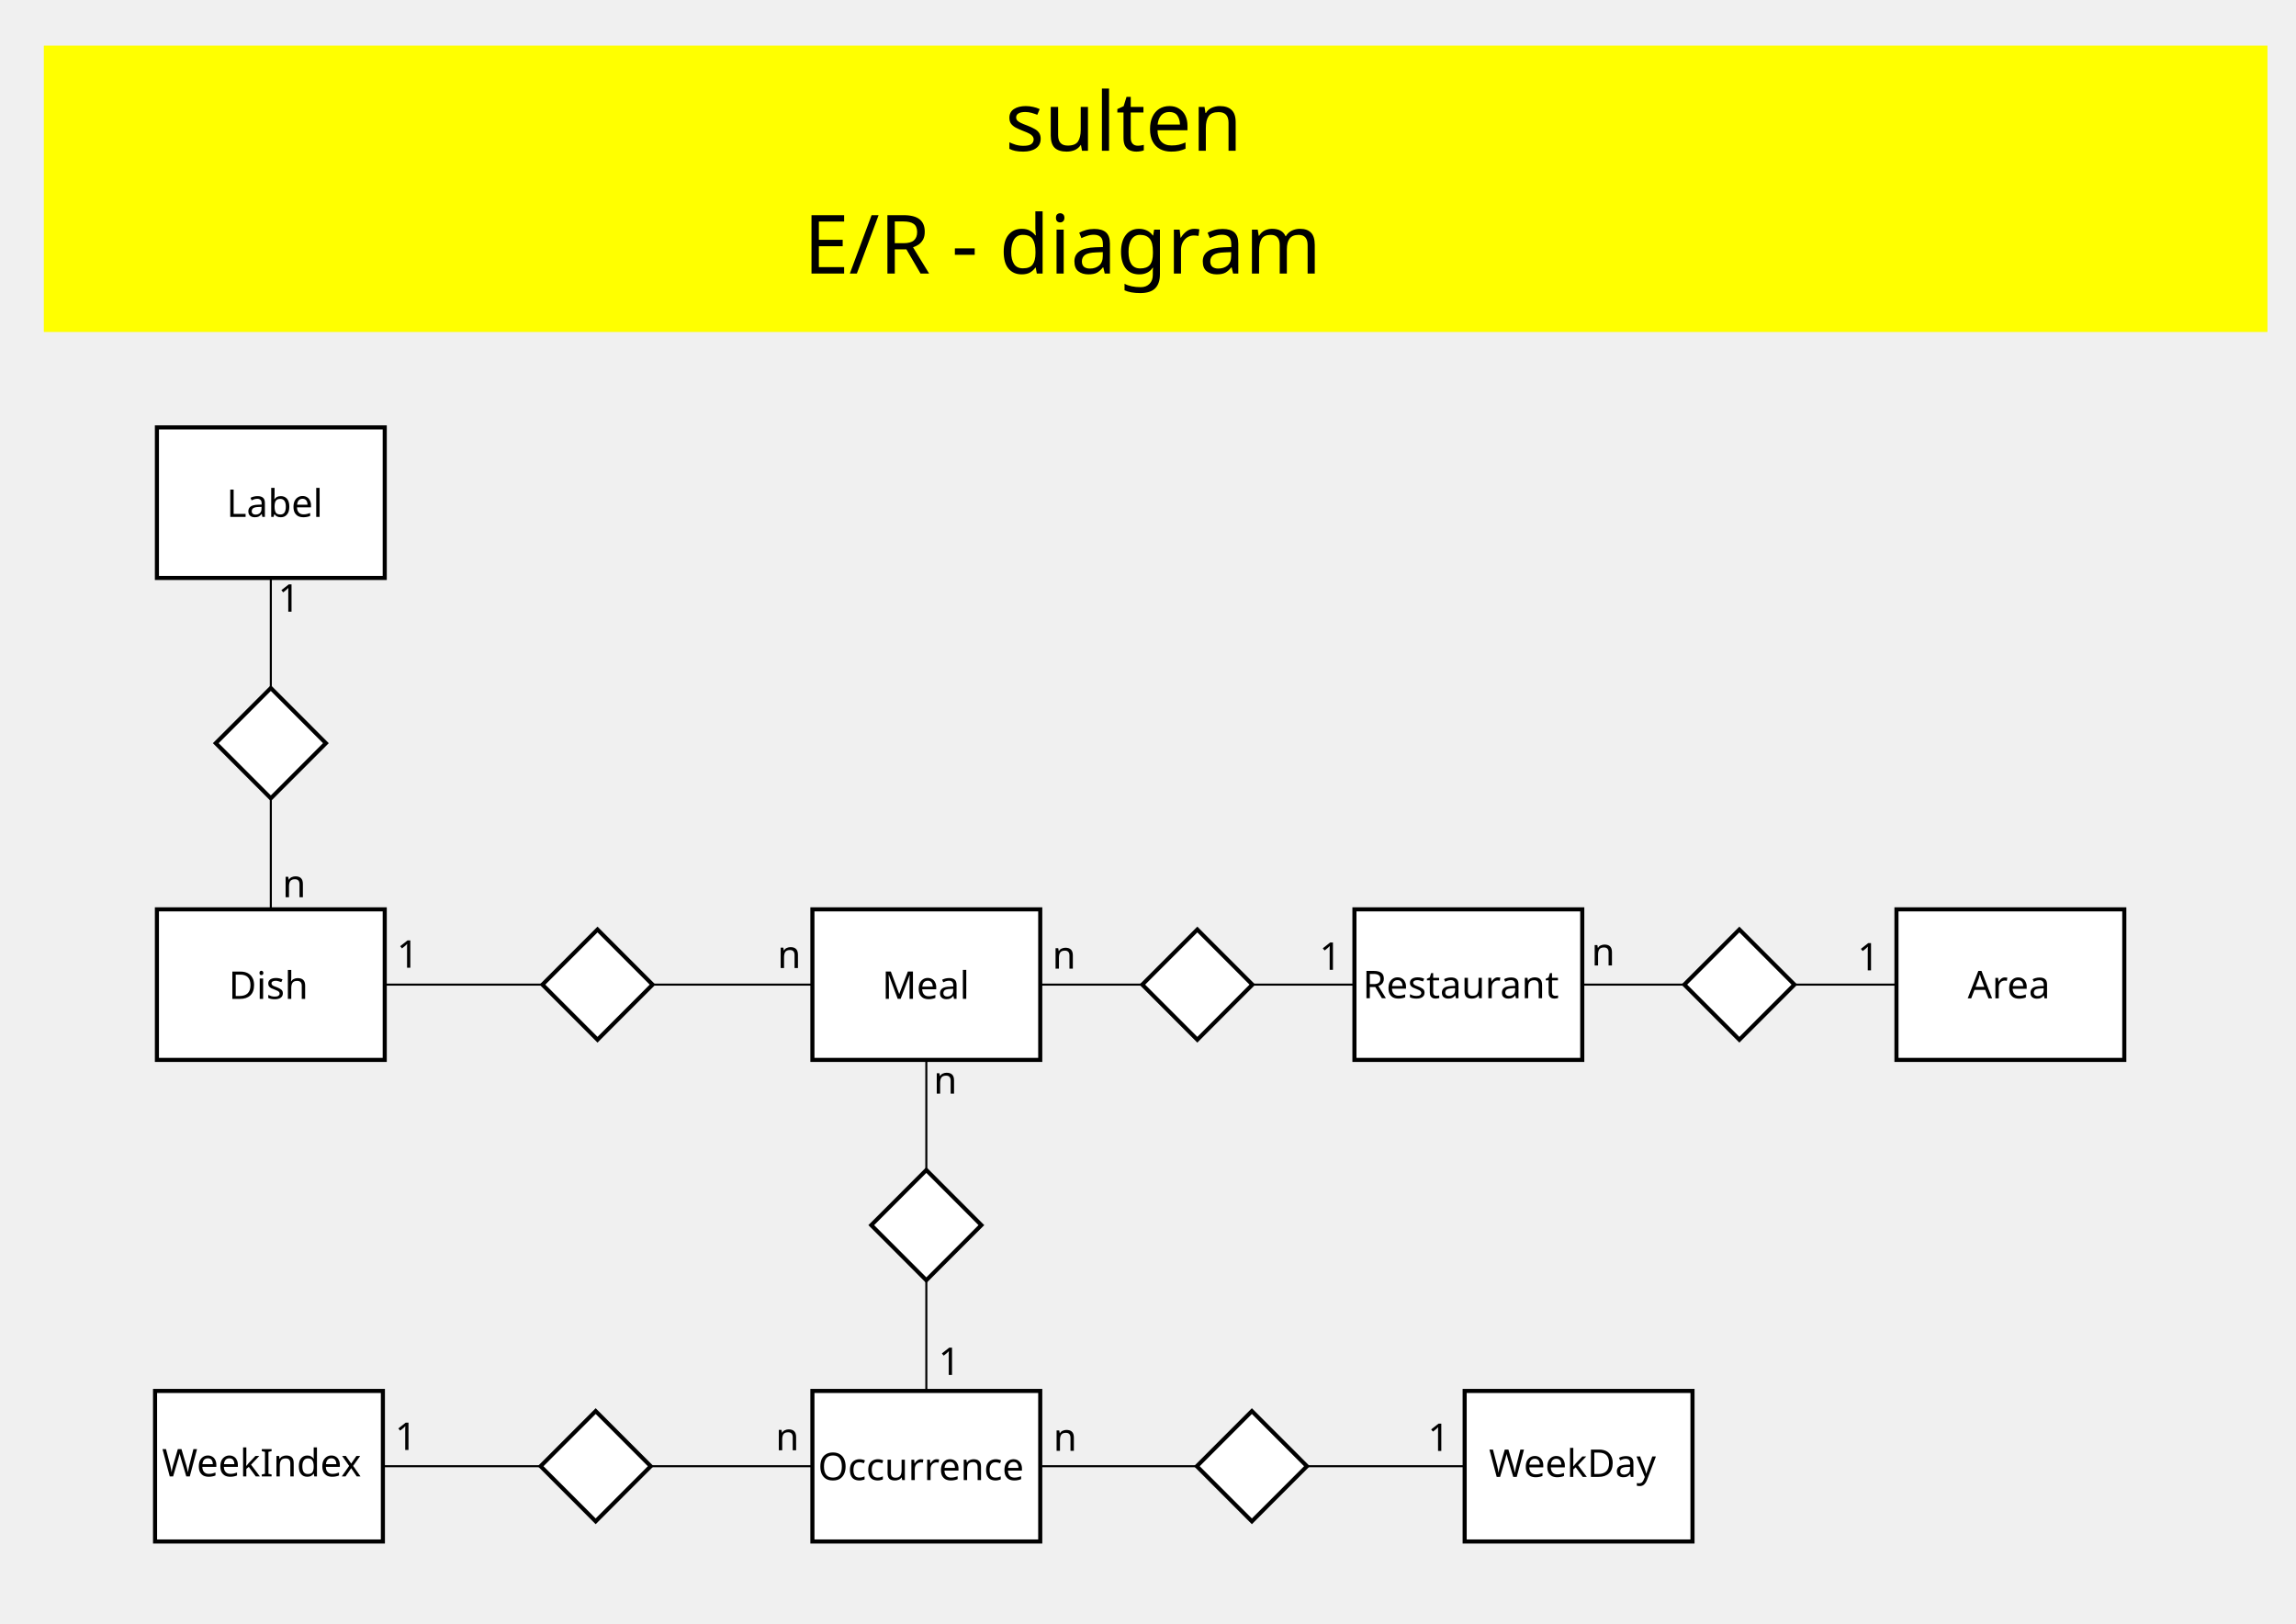
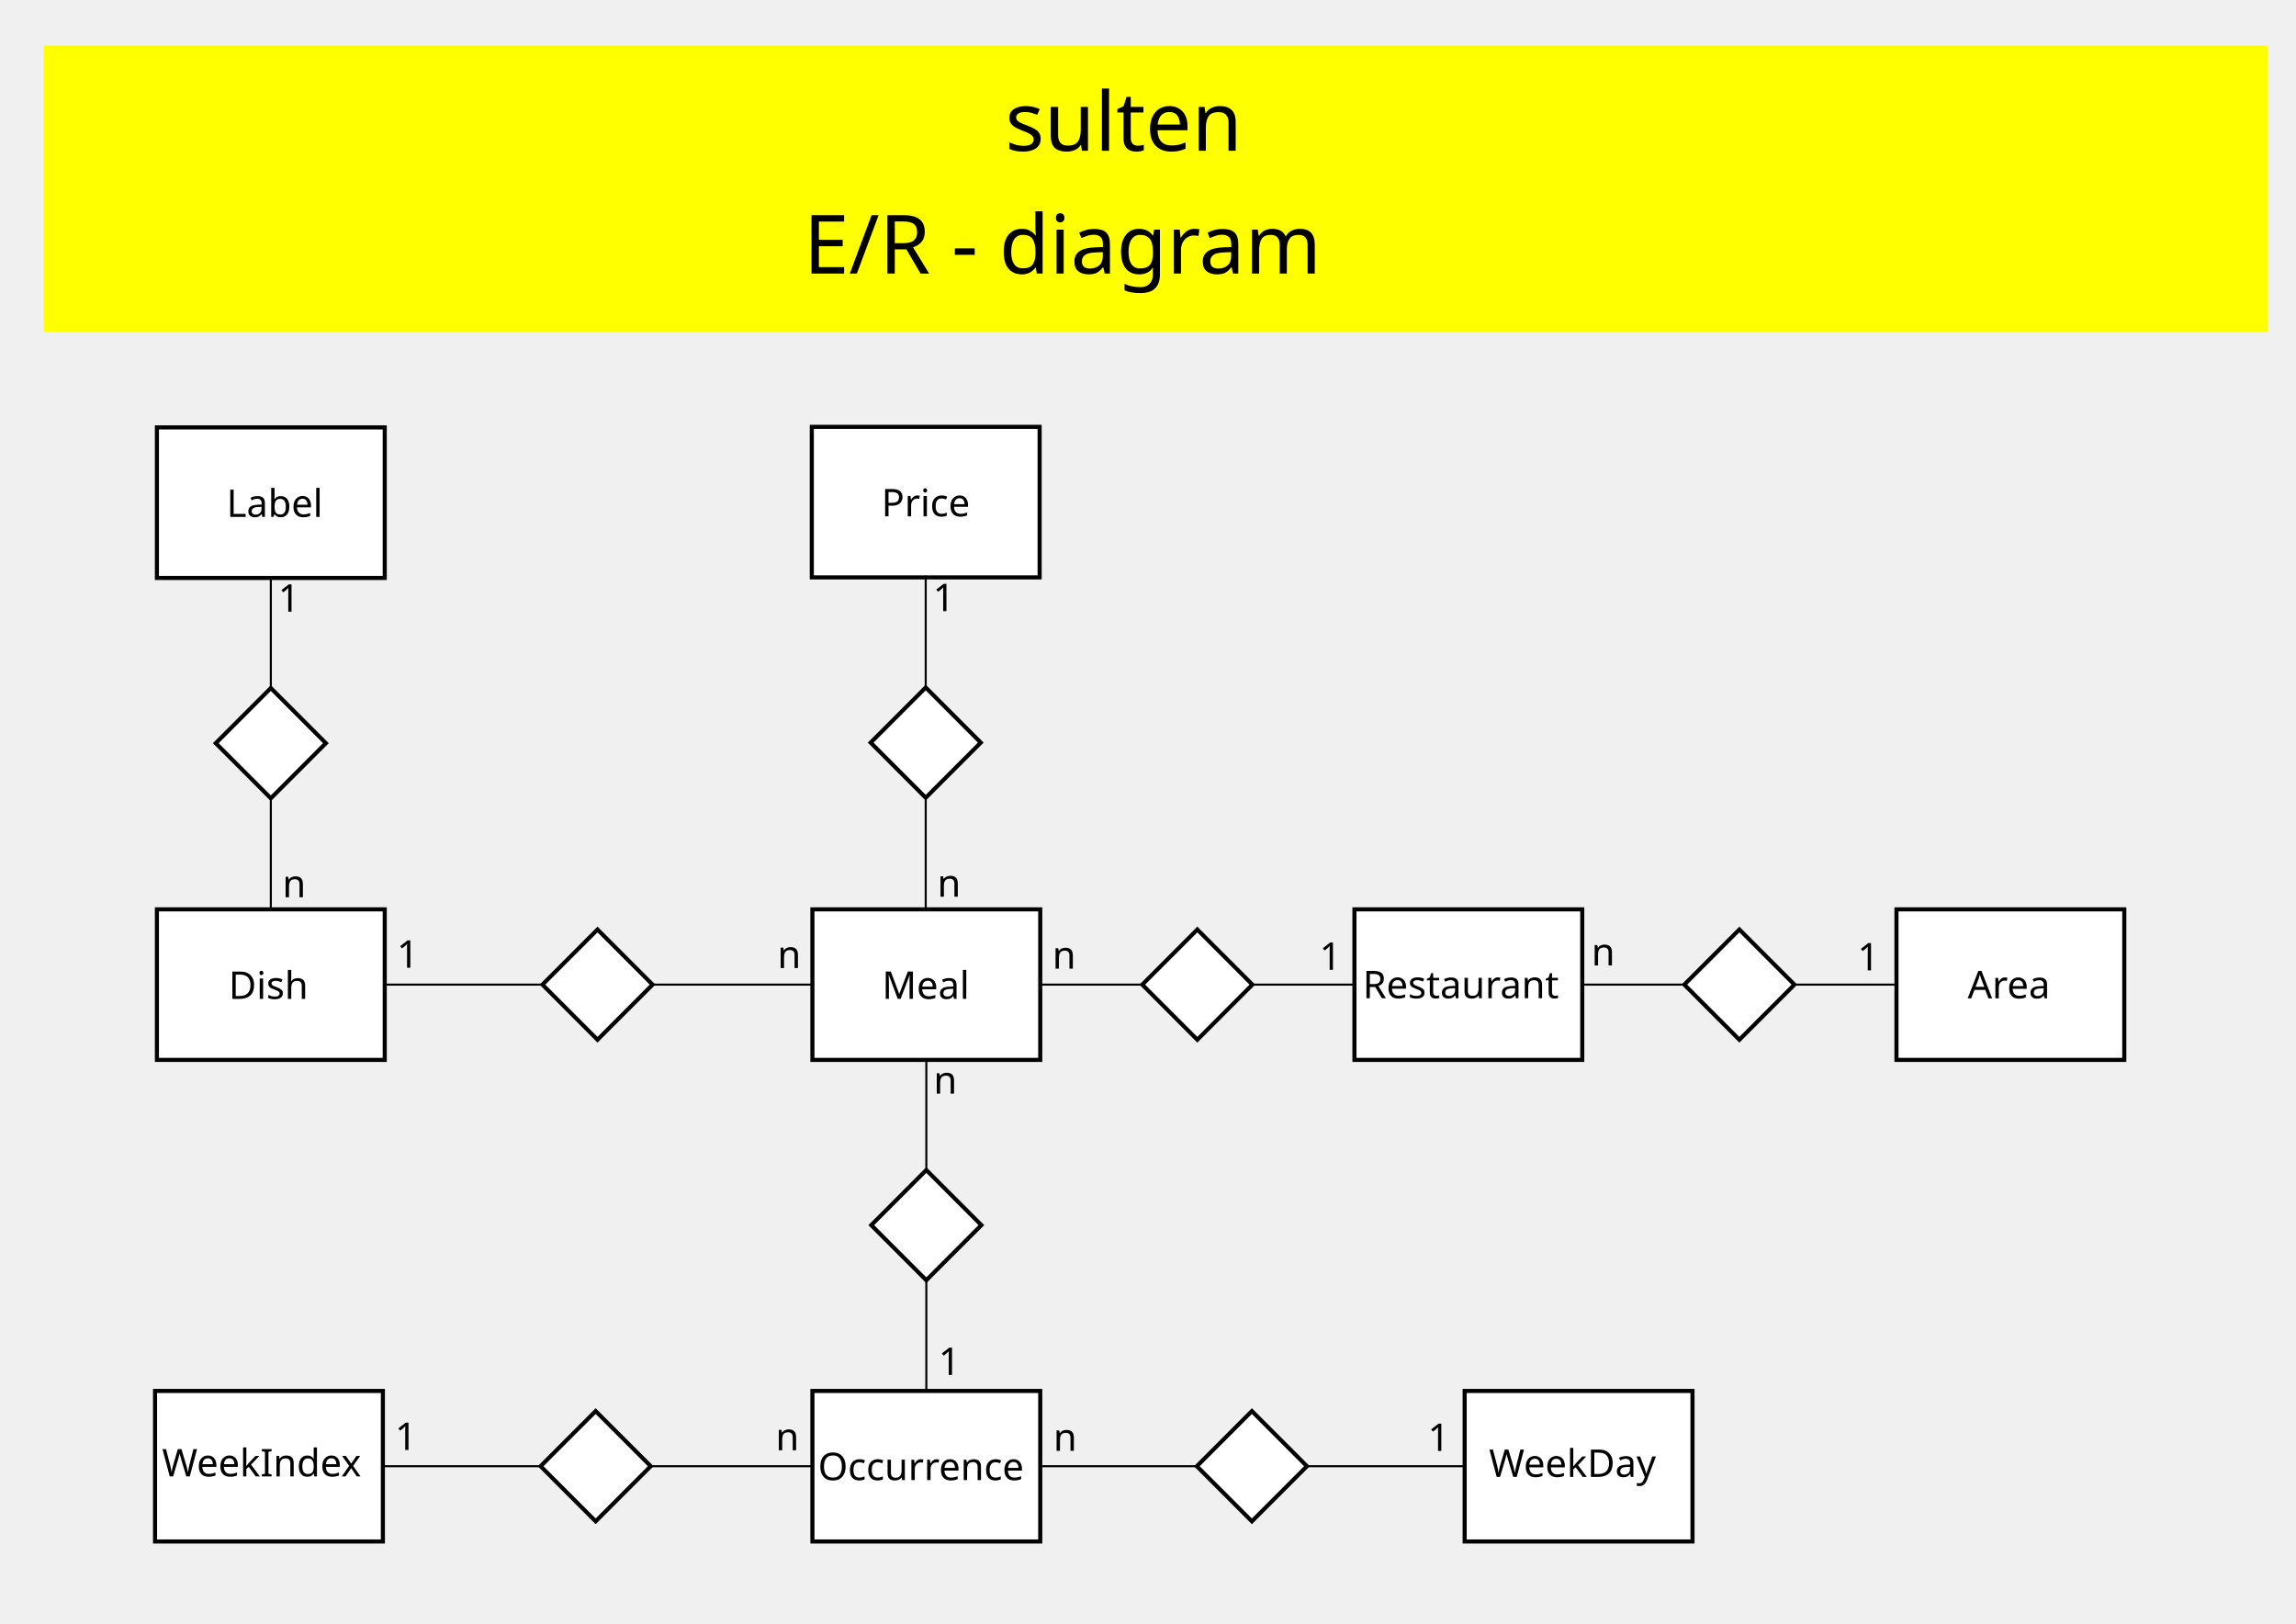
<svg xmlns="http://www.w3.org/2000/svg" xmlns:ns1="http://www.openswatchbook.org/uri/2009/osb" width="297mm" height="210mm" viewBox="0 0 297 210" version="1.1" id="svg8">
  <defs id="defs2">
    <linearGradient id="linearGradient829" ns1:paint="solid">
      <stop style="stop-color:#000000;stop-opacity:1;" offset="0" id="stop827" />
    </linearGradient>
  </defs>
  <g id="layer1" transform="translate(0,-87)">
    <rect style="fill:#ffff00;fill-rule:evenodd;stroke-width:0.265" id="rect815" width="287.64" height="37.042" x="5.67" y="92.893" />
    <text xml:space="preserve" style="font-style:normal;font-weight:normal;font-size:10.583px;line-height:1.25;font-family:sans-serif;letter-spacing:0px;word-spacing:0px;fill:#000000;fill-opacity:1;stroke:none;stroke-width:0.265" x="130.024" y="106.5" id="text819">
      <tspan id="tspan817" x="130.024" y="106.5" style="stroke-width:0.265">sulten</tspan>
    </text>
    <text xml:space="preserve" style="font-style:normal;font-weight:normal;font-size:10.583px;line-height:1.25;font-family:sans-serif;letter-spacing:0px;word-spacing:0px;fill:#000000;fill-opacity:1;stroke:none;stroke-width:0.265" x="103.943" y="122.375" id="text823">
      <tspan id="tspan821" x="103.943" y="122.375" style="stroke-width:0.265">E/R - diagram</tspan>
    </text>
    <rect style="fill:#ffffff;fill-rule:evenodd;stroke:#000000;stroke-width:0.529;stroke-miterlimit:4;stroke-dasharray:none;stroke-opacity:1" id="rect825" width="29.471" height="19.471" x="20.297" y="204.61" />
    <rect style="fill:#ffffff;fill-rule:evenodd;stroke:#000000;stroke-width:0.529;stroke-miterlimit:4;stroke-dasharray:none;stroke-opacity:1" id="rect825-9" width="10.076" height="10.076" x="-101.872" y="201.144" transform="matrix(0.7068411,-0.7073723,0.7068411,0.7073723,0,0)" />
    <rect style="fill:#ffffff;fill-rule:evenodd;stroke:#000000;stroke-width:0.529;stroke-miterlimit:4;stroke-dasharray:none;stroke-opacity:1" id="rect825-8" width="29.471" height="19.471" x="105.09" y="204.61" />
    <rect style="fill:#ffffff;fill-rule:evenodd;stroke:#000000;stroke-width:0.529;stroke-miterlimit:4;stroke-dasharray:none;stroke-opacity:1" id="rect825-0" width="29.471" height="19.471" x="175.204" y="204.61" />
    <rect style="fill:#ffffff;fill-rule:evenodd;stroke:#000000;stroke-width:0.529;stroke-miterlimit:4;stroke-dasharray:none;stroke-opacity:1" id="rect825-96" width="29.471" height="19.471" x="105.09" y="266.896" />
    <rect style="fill:#ffffff;fill-rule:evenodd;stroke:#000000;stroke-width:0.529;stroke-miterlimit:4;stroke-dasharray:none;stroke-opacity:1" id="rect825-9-4" width="10.076" height="10.076" x="-46.987" y="256.03" transform="matrix(0.7068411,-0.7073723,0.7068411,0.7073723,0,0)" />
    <rect style="fill:#ffffff;fill-rule:evenodd;stroke:#000000;stroke-width:0.529;stroke-miterlimit:4;stroke-dasharray:none;stroke-opacity:1" id="rect825-9-4-7" width="10.076" height="10.076" x="-93.772" y="253.218" transform="matrix(0.7068411,-0.7073723,0.7068411,0.7073723,0,0)" />
    <path style="fill:none;stroke:#000000;stroke-width:0.265px;stroke-linecap:butt;stroke-linejoin:miter;stroke-opacity:1" d="M 70.17,214.345 H 49.59" id="path947" />
    <path style="fill:none;stroke:#000000;stroke-width:0.265px;stroke-linecap:butt;stroke-linejoin:miter;stroke-opacity:1" d="m 84.414,214.345 h 20.739" id="path949" />
    <path style="fill:none;stroke:#000000;stroke-width:0.265px;stroke-linecap:butt;stroke-linejoin:miter;stroke-opacity:1" d="m 119.826,238.324 v -14.046" id="path953" />
    <path style="fill:none;stroke:#000000;stroke-width:0.265px;stroke-linecap:butt;stroke-linejoin:miter;stroke-opacity:1" d="m 119.826,252.579 v 14.221" id="path955" />
    <path style="fill:none;stroke:#000000;stroke-width:0.265px;stroke-linecap:butt;stroke-linejoin:miter;stroke-opacity:1" d="M 147.765,214.345 H 134.635" id="path959" />
    <path style="fill:none;stroke:#000000;stroke-width:0.265px;stroke-linecap:butt;stroke-linejoin:miter;stroke-opacity:1" d="m 162.005,214.345 h 13.213" id="path963" />
    <text xml:space="preserve" style="font-style:normal;font-variant:normal;font-weight:normal;font-stretch:normal;font-size:4.939px;line-height:1.25;font-family:sans-serif;-inkscape-font-specification:'sans-serif, Normal';font-variant-ligatures:normal;font-variant-caps:normal;font-variant-numeric:normal;font-feature-settings:normal;text-align:start;letter-spacing:0px;word-spacing:0px;writing-mode:lr-tb;text-anchor:start;fill:#000000;fill-opacity:1;stroke:none;stroke-width:0.265" x="29.569" y="216.189" id="text975">
      <tspan id="tspan973" x="29.569" y="216.189" style="stroke-width:0.265">Dish</tspan>
    </text>
    <text xml:space="preserve" style="font-style:normal;font-variant:normal;font-weight:normal;font-stretch:normal;font-size:4.939px;line-height:1.25;font-family:sans-serif;-inkscape-font-specification:'sans-serif, Normal';font-variant-ligatures:normal;font-variant-caps:normal;font-variant-numeric:normal;font-feature-settings:normal;text-align:start;letter-spacing:0px;word-spacing:0px;writing-mode:lr-tb;text-anchor:start;fill:#000000;fill-opacity:1;stroke:none;stroke-width:0.265" x="114.092" y="216.184" id="text975-2">
      <tspan id="tspan973-3" x="114.092" y="216.184" style="stroke-width:0.265">Meal</tspan>
    </text>
    <text xml:space="preserve" style="font-style:normal;font-variant:normal;font-weight:normal;font-stretch:normal;font-size:4.939px;line-height:1.25;font-family:sans-serif;-inkscape-font-specification:'sans-serif, Normal';font-variant-ligatures:normal;font-variant-caps:normal;font-variant-numeric:normal;font-feature-settings:normal;text-align:start;letter-spacing:0px;word-spacing:0px;writing-mode:lr-tb;text-anchor:start;fill:#000000;fill-opacity:1;stroke:none;stroke-width:0.265" x="105.82" y="278.427" id="text975-1">
      <tspan id="tspan973-1" x="105.82" y="278.427" style="stroke-width:0.265">Occurrence</tspan>
    </text>
    <text xml:space="preserve" style="font-style:normal;font-variant:normal;font-weight:normal;font-stretch:normal;font-size:4.939px;line-height:1.25;font-family:sans-serif;-inkscape-font-specification:'sans-serif, Normal';font-variant-ligatures:normal;font-variant-caps:normal;font-variant-numeric:normal;font-feature-settings:normal;text-align:start;letter-spacing:0px;word-spacing:0px;writing-mode:lr-tb;text-anchor:start;fill:#000000;fill-opacity:1;stroke:none;stroke-width:0.265" x="176.274" y="216.103" id="text975-7">
      <tspan id="tspan973-0" x="176.274" y="216.103" style="stroke-width:0.265">Restaurant</tspan>
    </text>
    <text xml:space="preserve" style="font-style:normal;font-variant:normal;font-weight:normal;font-stretch:normal;font-size:4.939px;line-height:1.25;font-family:sans-serif;-inkscape-font-specification:'sans-serif, Normal';font-variant-ligatures:normal;font-variant-caps:normal;font-variant-numeric:normal;font-feature-settings:normal;text-align:start;letter-spacing:0px;word-spacing:0px;writing-mode:lr-tb;text-anchor:start;fill:#000000;fill-opacity:1;stroke:none;stroke-width:0.265" x="121.397" y="264.829" id="text1013">
      <tspan id="tspan1011" x="121.397" y="264.829" style="stroke-width:0.265">1</tspan>
    </text>
    <text xml:space="preserve" style="font-style:normal;font-variant:normal;font-weight:normal;font-stretch:normal;font-size:4.939px;line-height:1.25;font-family:sans-serif;-inkscape-font-specification:'sans-serif, Normal';font-variant-ligatures:normal;font-variant-caps:normal;font-variant-numeric:normal;font-feature-settings:normal;text-align:start;letter-spacing:0px;word-spacing:0px;writing-mode:lr-tb;text-anchor:start;fill:#000000;fill-opacity:1;stroke:none;stroke-width:0.265" x="170.672" y="212.427" id="text1013-7">
      <tspan id="tspan1011-9" x="170.672" y="212.427" style="stroke-width:0.265">1</tspan>
    </text>
    <text xml:space="preserve" style="font-style:normal;font-variant:normal;font-weight:normal;font-stretch:normal;font-size:4.939px;line-height:1.25;font-family:sans-serif;-inkscape-font-specification:'sans-serif, Normal';font-variant-ligatures:normal;font-variant-caps:normal;font-variant-numeric:normal;font-feature-settings:normal;text-align:start;letter-spacing:0px;word-spacing:0px;writing-mode:lr-tb;text-anchor:start;fill:#000000;fill-opacity:1;stroke:none;stroke-width:0.265" x="51.329" y="212.156" id="text1013-6">
      <tspan id="tspan1011-3" x="51.329" y="212.156" style="stroke-width:0.265">1</tspan>
    </text>
    <text xml:space="preserve" style="font-style:normal;font-variant:normal;font-weight:normal;font-stretch:normal;font-size:4.939px;line-height:1.25;font-family:sans-serif;-inkscape-font-specification:'sans-serif, Normal';font-variant-ligatures:normal;font-variant-caps:normal;font-variant-numeric:normal;font-feature-settings:normal;text-align:start;letter-spacing:0px;word-spacing:0px;writing-mode:lr-tb;text-anchor:start;fill:#000000;fill-opacity:1;stroke:none;stroke-width:0.265" x="100.563" y="212.199" id="text1013-61">
      <tspan id="tspan1011-2" x="100.563" y="212.199" style="stroke-width:0.265">n</tspan>
    </text>
    <text xml:space="preserve" style="font-style:normal;font-variant:normal;font-weight:normal;font-stretch:normal;font-size:4.939px;line-height:1.25;font-family:sans-serif;-inkscape-font-specification:'sans-serif, Normal';font-variant-ligatures:normal;font-variant-caps:normal;font-variant-numeric:normal;font-feature-settings:normal;text-align:start;letter-spacing:0px;word-spacing:0px;writing-mode:lr-tb;text-anchor:start;fill:#000000;fill-opacity:1;stroke:none;stroke-width:0.265" x="120.755" y="228.443" id="text1013-61-0">
      <tspan id="tspan1011-2-9" x="120.755" y="228.443" style="stroke-width:0.265">n</tspan>
    </text>
    <text xml:space="preserve" style="font-style:normal;font-variant:normal;font-weight:normal;font-stretch:normal;font-size:4.939px;line-height:1.25;font-family:sans-serif;-inkscape-font-specification:'sans-serif, Normal';font-variant-ligatures:normal;font-variant-caps:normal;font-variant-numeric:normal;font-feature-settings:normal;text-align:start;letter-spacing:0px;word-spacing:0px;writing-mode:lr-tb;text-anchor:start;fill:#000000;fill-opacity:1;stroke:none;stroke-width:0.265" x="136.123" y="212.278" id="text1013-61-2">
      <tspan id="tspan1011-2-6" x="136.123" y="212.278" style="stroke-width:0.265">n</tspan>
    </text>
    <rect style="fill:#ffffff;fill-rule:evenodd;stroke:#000000;stroke-width:0.529;stroke-miterlimit:4;stroke-dasharray:none;stroke-opacity:1" id="rect825-4" width="29.471" height="19.471" x="20.058" y="266.896" />
    <rect style="fill:#ffffff;fill-rule:evenodd;stroke:#000000;stroke-width:0.529;stroke-miterlimit:4;stroke-dasharray:none;stroke-opacity:1" id="rect825-9-44" width="10.076" height="10.076" x="-146.067" y="245.001" transform="matrix(0.7068411,-0.7073723,0.7068411,0.7073723,0,0)" />
    <path style="fill:none;stroke:#000000;stroke-width:0.265px;stroke-linecap:butt;stroke-linejoin:miter;stroke-opacity:1" d="M 69.931,276.631 H 49.352" id="path947-3" />
    <path style="fill:none;stroke:#000000;stroke-width:0.265px;stroke-linecap:butt;stroke-linejoin:miter;stroke-opacity:1" d="m 84.175,276.631 h 20.739" id="path949-7" />
    <text xml:space="preserve" style="font-style:normal;font-variant:normal;font-weight:normal;font-stretch:normal;font-size:4.939px;line-height:1.25;font-family:sans-serif;-inkscape-font-specification:'sans-serif, Normal';font-variant-ligatures:normal;font-variant-caps:normal;font-variant-numeric:normal;font-feature-settings:normal;text-align:start;letter-spacing:0px;word-spacing:0px;writing-mode:lr-tb;text-anchor:start;fill:#000000;fill-opacity:1;stroke:none;stroke-width:0.265" x="20.956" y="277.947" id="text975-4">
      <tspan id="tspan973-19" x="20.956" y="277.947" style="stroke-width:0.265">WeekIndex</tspan>
    </text>
    <text xml:space="preserve" style="font-style:normal;font-variant:normal;font-weight:normal;font-stretch:normal;font-size:4.939px;line-height:1.25;font-family:sans-serif;-inkscape-font-specification:'sans-serif, Normal';font-variant-ligatures:normal;font-variant-caps:normal;font-variant-numeric:normal;font-feature-settings:normal;text-align:start;letter-spacing:0px;word-spacing:0px;writing-mode:lr-tb;text-anchor:start;fill:#000000;fill-opacity:1;stroke:none;stroke-width:0.265" x="51.09" y="274.528" id="text1013-6-0">
      <tspan id="tspan1011-3-4" x="51.09" y="274.528" style="stroke-width:0.265">1</tspan>
    </text>
    <text xml:space="preserve" style="font-style:normal;font-variant:normal;font-weight:normal;font-stretch:normal;font-size:4.939px;line-height:1.25;font-family:sans-serif;-inkscape-font-specification:'sans-serif, Normal';font-variant-ligatures:normal;font-variant-caps:normal;font-variant-numeric:normal;font-feature-settings:normal;text-align:start;letter-spacing:0px;word-spacing:0px;writing-mode:lr-tb;text-anchor:start;fill:#000000;fill-opacity:1;stroke:none;stroke-width:0.265" x="100.324" y="274.571" id="text1013-61-00">
      <tspan id="tspan1011-2-5" x="100.324" y="274.571" style="stroke-width:0.265">n</tspan>
    </text>
    <rect style="fill:#ffffff;fill-rule:evenodd;stroke:#000000;stroke-width:0.529;stroke-miterlimit:4;stroke-dasharray:none;stroke-opacity:1" id="rect825-0-6" width="29.471" height="19.471" x="189.462" y="266.896" />
    <rect style="fill:#ffffff;fill-rule:evenodd;stroke:#000000;stroke-width:0.529;stroke-miterlimit:4;stroke-dasharray:none;stroke-opacity:1" id="rect825-9-4-1" width="10.076" height="10.076" x="-86.022" y="305.047" transform="matrix(0.7068411,-0.7073723,0.7068411,0.7073723,0,0)" />
    <path style="fill:none;stroke:#000000;stroke-width:0.265px;stroke-linecap:butt;stroke-linejoin:miter;stroke-opacity:1" d="M 154.816,276.631 H 134.764" id="path959-9" />
    <path style="fill:none;stroke:#000000;stroke-width:0.265px;stroke-linecap:butt;stroke-linejoin:miter;stroke-opacity:1" d="m 169.061,276.631 h 20.509" id="path963-0" />
    <text xml:space="preserve" style="font-style:normal;font-variant:normal;font-weight:normal;font-stretch:normal;font-size:4.939px;line-height:1.25;font-family:sans-serif;-inkscape-font-specification:'sans-serif, Normal';font-variant-ligatures:normal;font-variant-caps:normal;font-variant-numeric:normal;font-feature-settings:normal;text-align:start;letter-spacing:0px;word-spacing:0px;writing-mode:lr-tb;text-anchor:start;fill:#000000;fill-opacity:1;stroke:none;stroke-width:0.265" x="192.604" y="278.011" id="text975-7-8">
      <tspan id="tspan973-0-0" x="192.604" y="278.011" style="stroke-width:0.265">WeekDay</tspan>
    </text>
    <text xml:space="preserve" style="font-style:normal;font-variant:normal;font-weight:normal;font-stretch:normal;font-size:4.939px;line-height:1.25;font-family:sans-serif;-inkscape-font-specification:'sans-serif, Normal';font-variant-ligatures:normal;font-variant-caps:normal;font-variant-numeric:normal;font-feature-settings:normal;text-align:start;letter-spacing:0px;word-spacing:0px;writing-mode:lr-tb;text-anchor:start;fill:#000000;fill-opacity:1;stroke:none;stroke-width:0.265" x="184.691" y="274.654" id="text1013-7-1">
      <tspan id="tspan1011-9-2" x="184.691" y="274.654" style="stroke-width:0.265">1</tspan>
    </text>
    <text xml:space="preserve" style="font-style:normal;font-variant:normal;font-weight:normal;font-stretch:normal;font-size:4.939px;line-height:1.25;font-family:sans-serif;-inkscape-font-specification:'sans-serif, Normal';font-variant-ligatures:normal;font-variant-caps:normal;font-variant-numeric:normal;font-feature-settings:normal;text-align:start;letter-spacing:0px;word-spacing:0px;writing-mode:lr-tb;text-anchor:start;fill:#000000;fill-opacity:1;stroke:none;stroke-width:0.265" x="136.252" y="274.638" id="text1013-61-2-9">
      <tspan id="tspan1011-2-6-4" x="136.252" y="274.638" style="stroke-width:0.265">n</tspan>
    </text>
    <rect style="fill:#ffffff;fill-rule:evenodd;stroke:#000000;stroke-width:0.529;stroke-miterlimit:4;stroke-dasharray:none;stroke-opacity:1" id="rect825-0-1" width="29.471" height="19.471" x="245.318" y="204.61" />
    <rect style="fill:#ffffff;fill-rule:evenodd;stroke:#000000;stroke-width:0.529;stroke-miterlimit:4;stroke-dasharray:none;stroke-opacity:1" id="rect825-9-4-5" width="10.076" height="10.076" x="2.61" y="305.626" transform="matrix(0.7068411,-0.7073723,0.7068411,0.7073723,0,0)" />
    <path style="fill:none;stroke:#000000;stroke-width:0.265px;stroke-linecap:butt;stroke-linejoin:miter;stroke-opacity:1" d="m 232.119,214.345 h 12.969" id="path963-9" />
    <text xml:space="preserve" style="font-style:normal;font-variant:normal;font-weight:normal;font-stretch:normal;font-size:4.939px;line-height:1.25;font-family:sans-serif;-inkscape-font-specification:'sans-serif, Normal';font-variant-ligatures:normal;font-variant-caps:normal;font-variant-numeric:normal;font-feature-settings:normal;text-align:start;letter-spacing:0px;word-spacing:0px;writing-mode:lr-tb;text-anchor:start;fill:#000000;fill-opacity:1;stroke:none;stroke-width:0.265" x="240.278" y="212.502" id="text1013-7-9">
      <tspan id="tspan1011-9-0" x="240.278" y="212.502" style="stroke-width:0.265">1</tspan>
    </text>
    <path style="fill:none;stroke:#000000;stroke-width:0.265px;stroke-linecap:butt;stroke-linejoin:miter;stroke-opacity:1" d="m 204.738,214.345 h 13.136" id="path963-9-5" />
    <text xml:space="preserve" style="font-style:normal;font-variant:normal;font-weight:normal;font-stretch:normal;font-size:4.939px;line-height:1.25;font-family:sans-serif;-inkscape-font-specification:'sans-serif, Normal';font-variant-ligatures:normal;font-variant-caps:normal;font-variant-numeric:normal;font-feature-settings:normal;text-align:start;letter-spacing:0px;word-spacing:0px;writing-mode:lr-tb;text-anchor:start;fill:#000000;fill-opacity:1;stroke:none;stroke-width:0.265" x="205.861" y="211.865" id="text1013-61-2-9-1">
      <tspan id="tspan1011-2-6-4-7" x="205.861" y="211.865" style="stroke-width:0.265">n</tspan>
    </text>
    <text xml:space="preserve" style="font-style:normal;font-variant:normal;font-weight:normal;font-stretch:normal;font-size:4.939px;line-height:1.25;font-family:sans-serif;-inkscape-font-specification:'sans-serif, Normal';font-variant-ligatures:normal;font-variant-caps:normal;font-variant-numeric:normal;font-feature-settings:normal;text-align:start;letter-spacing:0px;word-spacing:0px;writing-mode:lr-tb;text-anchor:start;fill:#000000;fill-opacity:1;stroke:none;stroke-width:0.265" x="254.537" y="216.115" id="text975-7-9">
      <tspan id="tspan973-0-6" x="254.537" y="216.115" style="stroke-width:0.265">Area</tspan>
    </text>
    <rect style="fill:#ffffff;fill-rule:evenodd;stroke:#000000;stroke-width:0.529;stroke-miterlimit:4;stroke-dasharray:none;stroke-opacity:1" id="rect825-8-9" width="29.471" height="19.471" x="20.297" y="142.277" />
    <rect style="fill:#ffffff;fill-rule:evenodd;stroke:#000000;stroke-width:0.529;stroke-miterlimit:4;stroke-dasharray:none;stroke-opacity:1" id="rect825-9-4-7-4" width="10.076" height="10.076" x="-109.692" y="149.179" transform="matrix(0.7068411,-0.7073723,0.7068411,0.7073723,0,0)" />
    <path style="fill:none;stroke:#000000;stroke-width:0.265px;stroke-linecap:butt;stroke-linejoin:miter;stroke-opacity:1" d="m 35.033,175.991 v -14.046" id="path953-9" />
    <path style="fill:none;stroke:#000000;stroke-width:0.265px;stroke-linecap:butt;stroke-linejoin:miter;stroke-opacity:1" d="m 35.033,190.246 v 14.221" id="path955-1" />
    <text xml:space="preserve" style="font-style:normal;font-variant:normal;font-weight:normal;font-stretch:normal;font-size:4.939px;line-height:1.25;font-family:sans-serif;-inkscape-font-specification:'sans-serif, Normal';font-variant-ligatures:normal;font-variant-caps:normal;font-variant-numeric:normal;font-feature-settings:normal;text-align:start;letter-spacing:0px;word-spacing:0px;writing-mode:lr-tb;text-anchor:start;fill:#000000;fill-opacity:1;stroke:none;stroke-width:0.265" x="29.299" y="153.851" id="text975-2-5">
      <tspan id="tspan973-3-6" x="29.299" y="153.851" style="stroke-width:0.265">Label</tspan>
    </text>
    <text xml:space="preserve" style="font-style:normal;font-variant:normal;font-weight:normal;font-stretch:normal;font-size:4.939px;line-height:1.25;font-family:sans-serif;-inkscape-font-specification:'sans-serif, Normal';font-variant-ligatures:normal;font-variant-caps:normal;font-variant-numeric:normal;font-feature-settings:normal;text-align:start;letter-spacing:0px;word-spacing:0px;writing-mode:lr-tb;text-anchor:start;fill:#000000;fill-opacity:1;stroke:none;stroke-width:0.265" x="36.524" y="203.043" id="text1013-63">
      <tspan id="tspan1011-0" x="36.524" y="203.043" style="stroke-width:0.265">n</tspan>
    </text>
    <text xml:space="preserve" style="font-style:normal;font-variant:normal;font-weight:normal;font-stretch:normal;font-size:4.939px;line-height:1.25;font-family:sans-serif;-inkscape-font-specification:'sans-serif, Normal';font-variant-ligatures:normal;font-variant-caps:normal;font-variant-numeric:normal;font-feature-settings:normal;text-align:start;letter-spacing:0px;word-spacing:0px;writing-mode:lr-tb;text-anchor:start;fill:#000000;fill-opacity:1;stroke:none;stroke-width:0.265" x="35.962" y="166.11" id="text1013-61-0-9">
      <tspan id="tspan1011-2-9-8" x="35.962" y="166.11" style="stroke-width:0.265">1</tspan>
    </text>
+     <rect style="fill:#ffffff;fill-rule:evenodd;stroke:#000000;stroke-width:0.529;stroke-miterlimit:4;stroke-dasharray:none;stroke-opacity:1" id="rect825-8-9-8" width="29.471" height="19.471" x="105.011" y="142.205" />
+     <rect style="fill:#ffffff;fill-rule:evenodd;stroke:#000000;stroke-width:0.529;stroke-miterlimit:4;stroke-dasharray:none;stroke-opacity:1" id="rect825-9-4-7-4-0" width="10.076" height="10.076" x="-49.716" y="209.051" transform="matrix(0.7068411,-0.7073723,0.7068411,0.7073723,0,0)" />
+     <path style="fill:none;stroke:#000000;stroke-width:0.265px;stroke-linecap:butt;stroke-linejoin:miter;stroke-opacity:1" d="m 119.746,175.917 v -14.046" id="path953-9-3" />
+     <path style="fill:none;stroke:#000000;stroke-width:0.265px;stroke-linecap:butt;stroke-linejoin:miter;stroke-opacity:1" d="m 119.746,190.172 v 14.221" id="path955-1-1" />
+     <text xml:space="preserve" style="font-style:normal;font-variant:normal;font-weight:normal;font-stretch:normal;font-size:4.939px;line-height:1.25;font-family:sans-serif;-inkscape-font-specification:'sans-serif, Normal';font-variant-ligatures:normal;font-variant-caps:normal;font-variant-numeric:normal;font-feature-settings:normal;text-align:start;letter-spacing:0px;word-spacing:0px;writing-mode:lr-tb;text-anchor:start;fill:#000000;fill-opacity:1;stroke:none;stroke-width:0.265" x="114.013" y="153.779" id="text975-2-5-6">
+       <tspan id="tspan973-3-6-6" x="114.013" y="153.779" style="stroke-width:0.265">Price</tspan>
+     </text>
+     <text xml:space="preserve" style="font-style:normal;font-variant:normal;font-weight:normal;font-stretch:normal;font-size:4.939px;line-height:1.25;font-family:sans-serif;-inkscape-font-specification:'sans-serif, Normal';font-variant-ligatures:normal;font-variant-caps:normal;font-variant-numeric:normal;font-feature-settings:normal;text-align:start;letter-spacing:0px;word-spacing:0px;writing-mode:lr-tb;text-anchor:start;fill:#000000;fill-opacity:1;stroke:none;stroke-width:0.265" x="121.238" y="202.97" id="text1013-63-6">
+       <tspan id="tspan1011-0-5" x="121.238" y="202.97" style="stroke-width:0.265">n</tspan>
+     </text>
+     <text xml:space="preserve" style="font-style:normal;font-variant:normal;font-weight:normal;font-stretch:normal;font-size:4.939px;line-height:1.25;font-family:sans-serif;-inkscape-font-specification:'sans-serif, Normal';font-variant-ligatures:normal;font-variant-caps:normal;font-variant-numeric:normal;font-feature-settings:normal;text-align:start;letter-spacing:0px;word-spacing:0px;writing-mode:lr-tb;text-anchor:start;fill:#000000;fill-opacity:1;stroke:none;stroke-width:0.265" x="120.676" y="166.038" id="text1013-61-0-9-6">
+       <tspan id="tspan1011-2-9-8-5" x="120.676" y="166.038" style="stroke-width:0.265">1</tspan>
+     </text>
  </g>
</svg>
